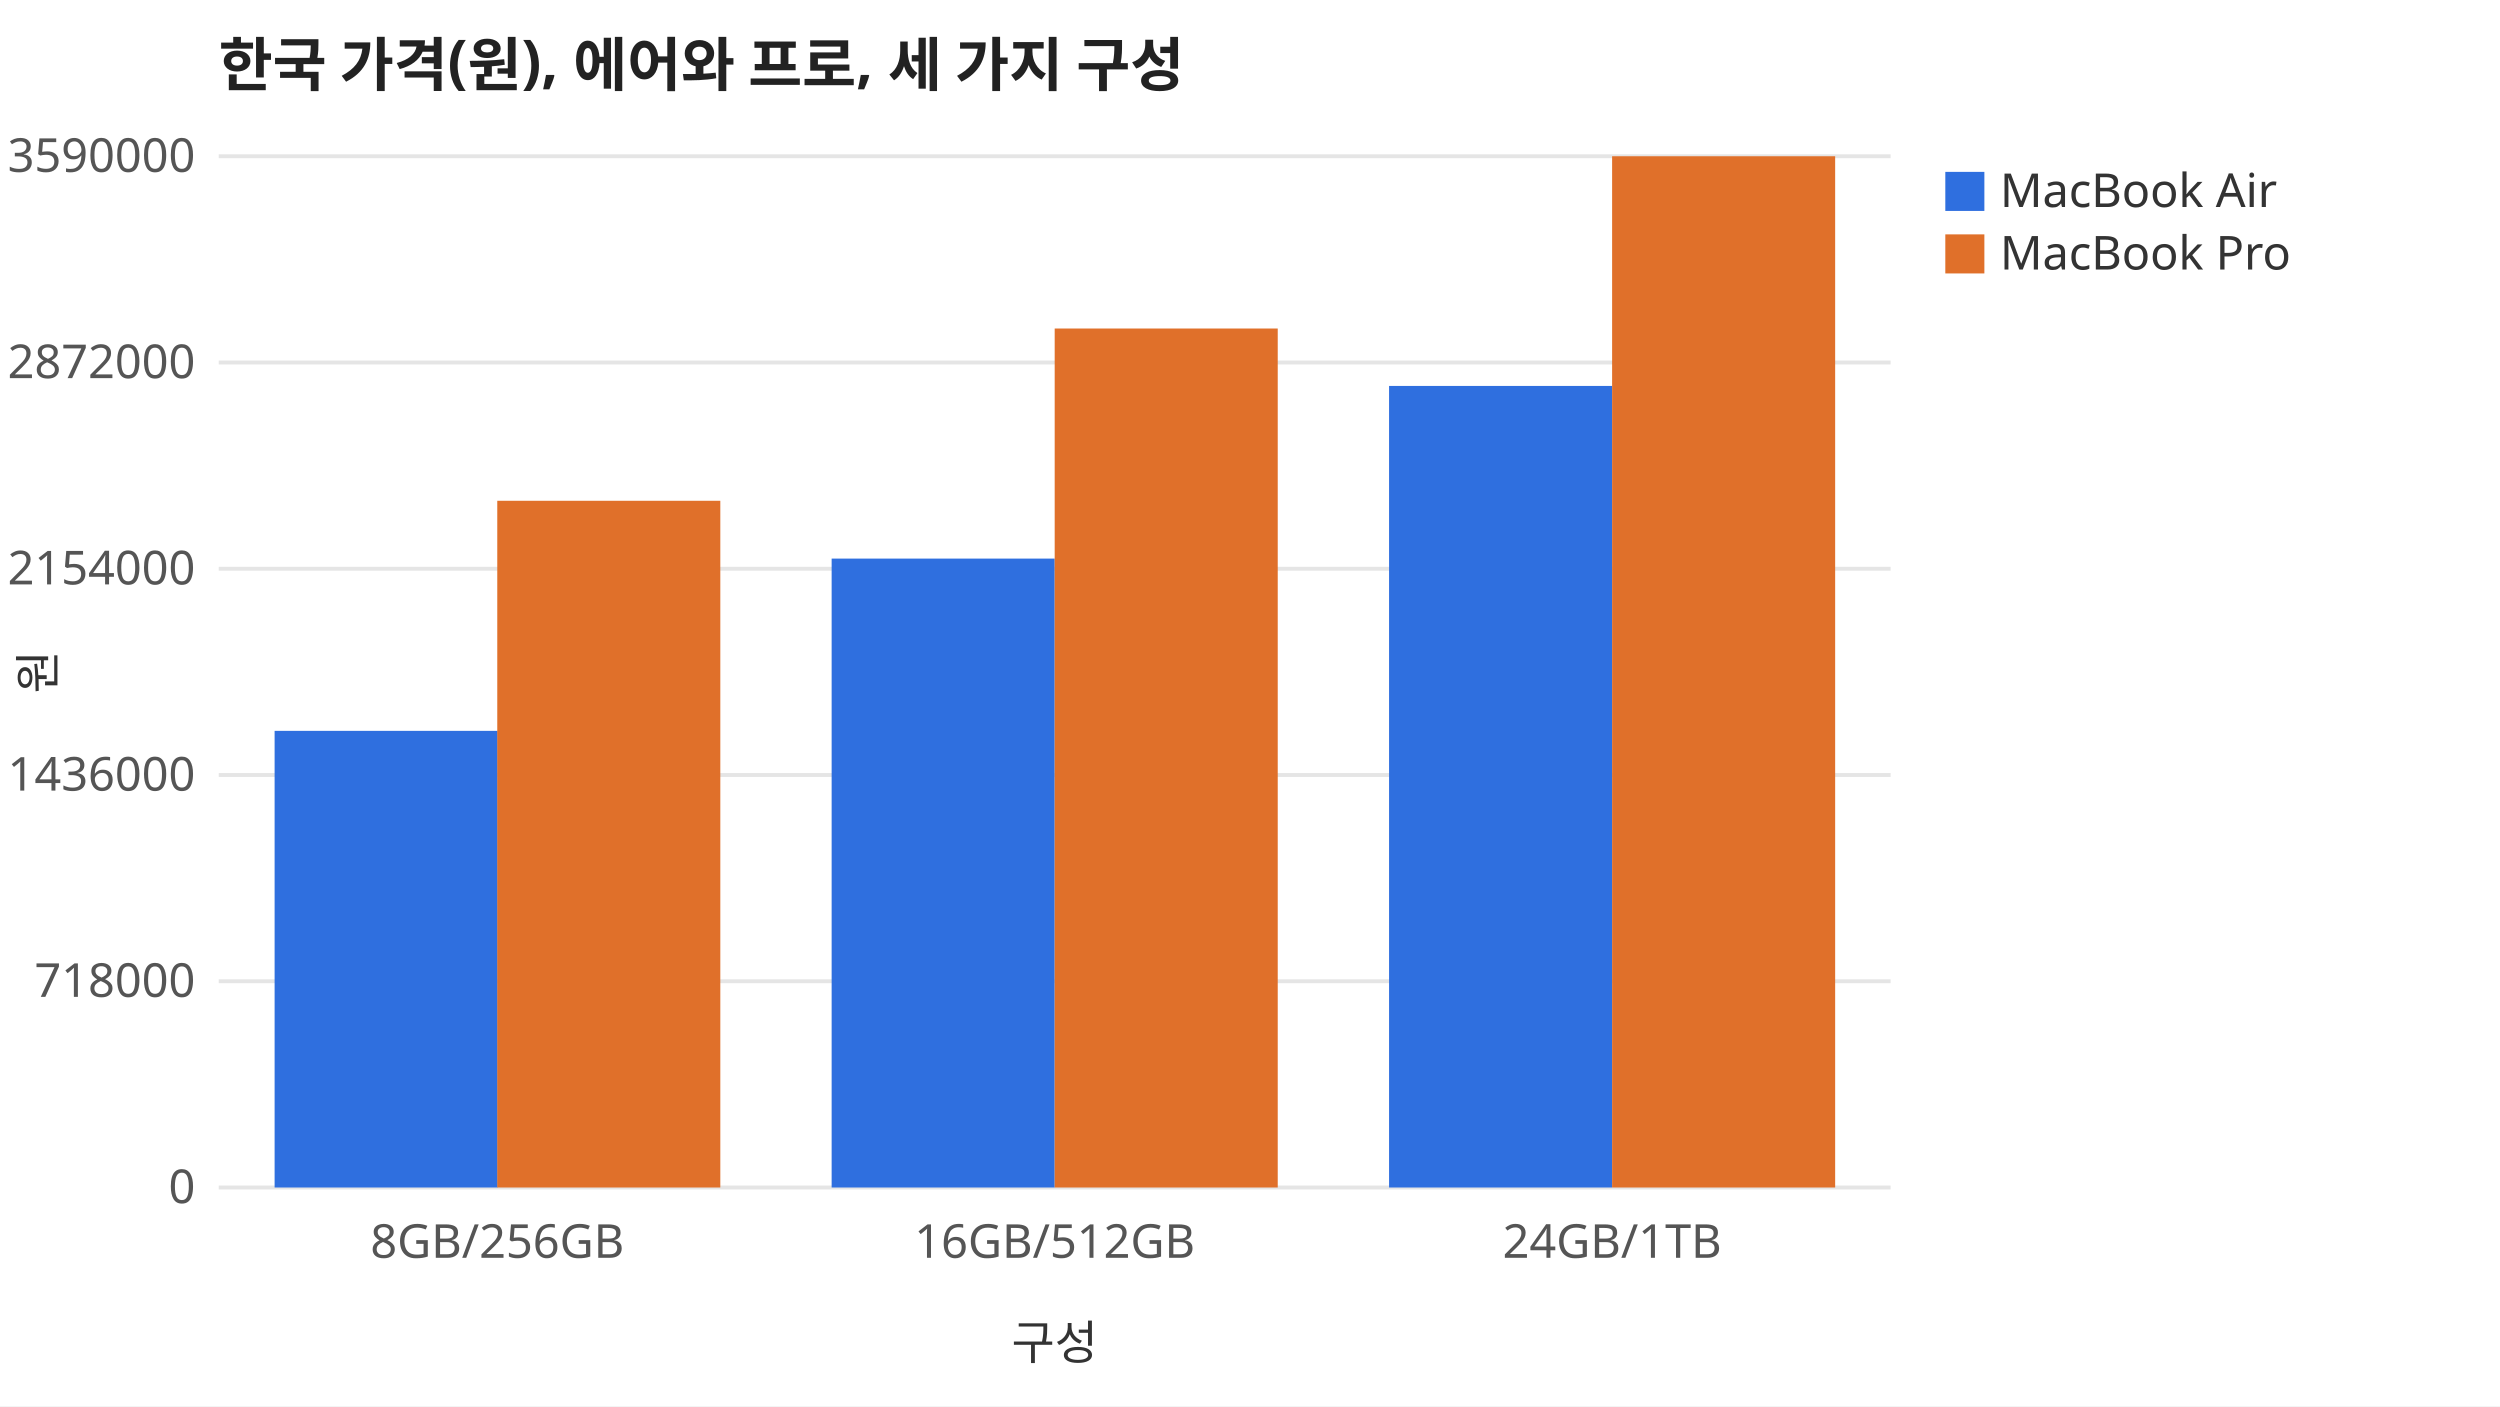
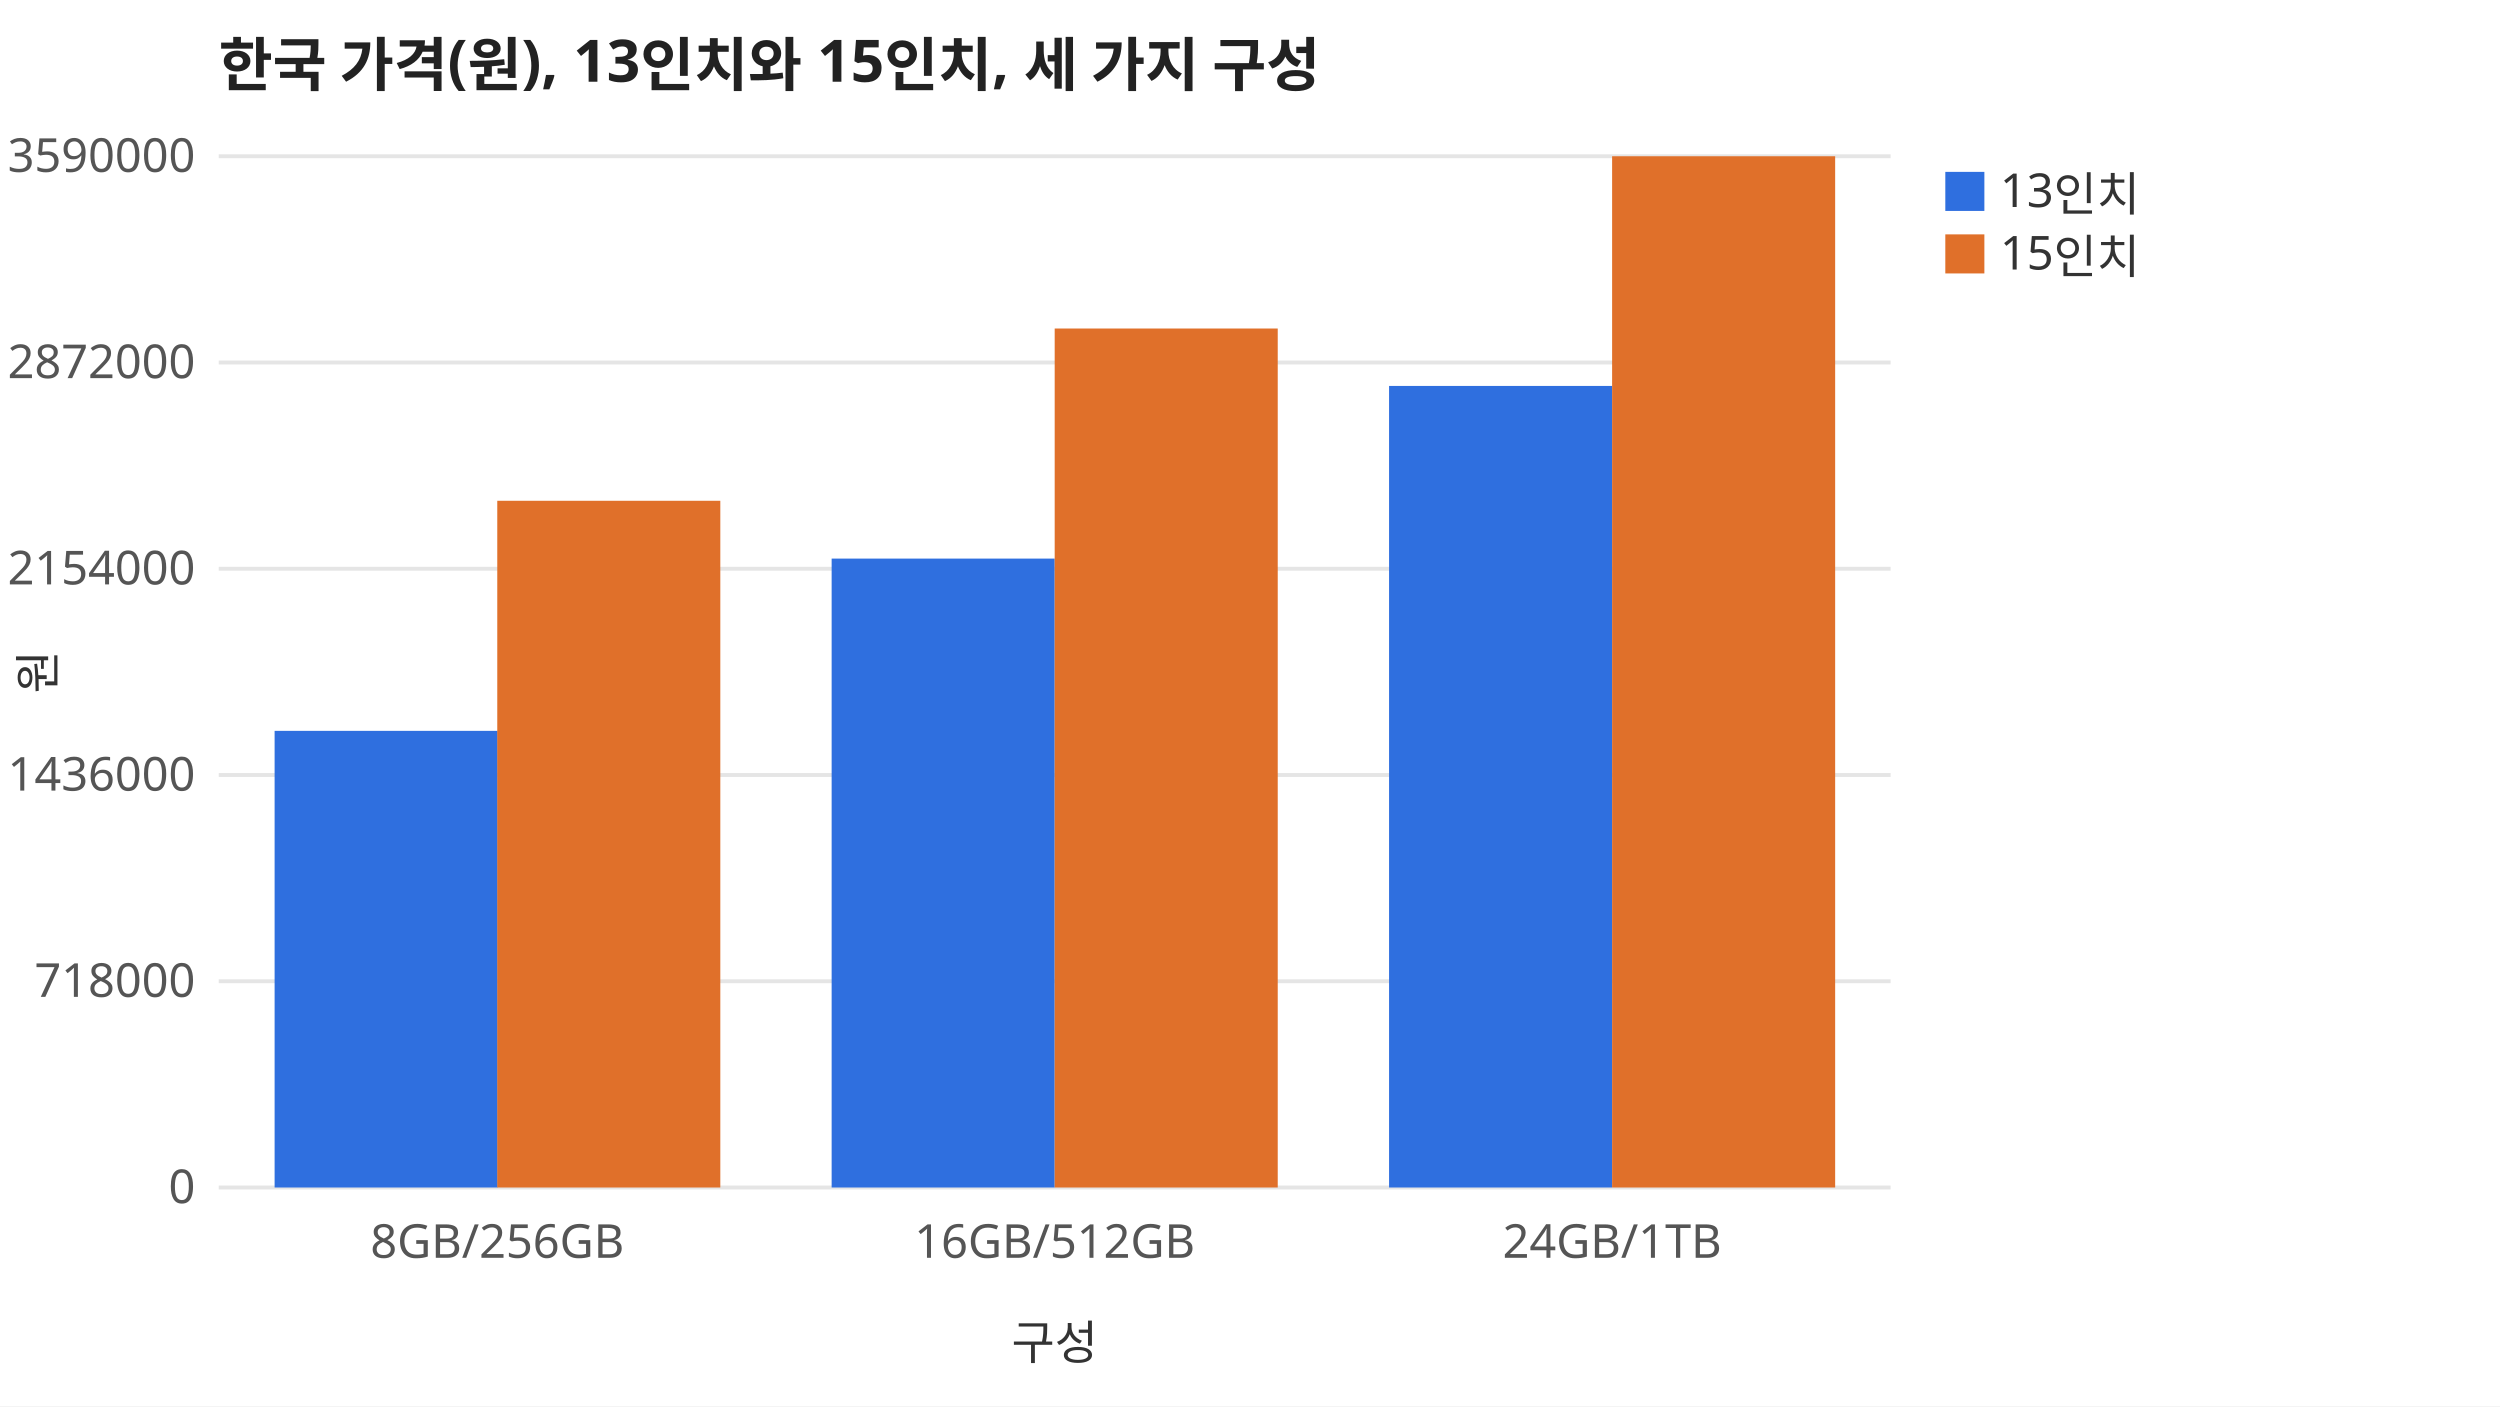
<svg xmlns="http://www.w3.org/2000/svg" viewBox="0 0 640 360" font-family="sans-serif" font-size="12">
  <rect width="640" height="360" fill="#ffffff" />
-   <text x="56" y="22" font-size="15" font-weight="bold" fill="#222">한국 가격(원), 에어와 프로, 세 가지 구성</text>
+   <text x="56" y="22" font-size="15" font-weight="bold" fill="#222">한국 가격(원), 13인치와 15인치, 세 가지 구성</text>
  <line x1="56" y1="304.0" x2="484" y2="304.0" stroke="#e5e5e5" />
  <text x="50" y="308.0" text-anchor="end" fill="#555">0</text>
  <line x1="56" y1="251.2" x2="484" y2="251.2" stroke="#e5e5e5" />
  <text x="50" y="255.2" text-anchor="end" fill="#555">718000</text>
  <line x1="56" y1="198.4" x2="484" y2="198.4" stroke="#e5e5e5" />
  <text x="50" y="202.4" text-anchor="end" fill="#555">1436000</text>
  <line x1="56" y1="145.6" x2="484" y2="145.6" stroke="#e5e5e5" />
  <text x="50" y="149.6" text-anchor="end" fill="#555">2154000</text>
  <line x1="56" y1="92.8" x2="484" y2="92.8" stroke="#e5e5e5" />
  <text x="50" y="96.8" text-anchor="end" fill="#555">2872000</text>
  <line x1="56" y1="40.0" x2="484" y2="40.0" stroke="#e5e5e5" />
  <text x="50" y="44.0" text-anchor="end" fill="#555">3590000</text>
  <text x="127.3" y="322" text-anchor="middle" fill="#555">8GB/256GB</text>
  <text x="270.0" y="322" text-anchor="middle" fill="#555">16GB/512GB</text>
  <text x="412.7" y="322" text-anchor="middle" fill="#555">24GB/1TB</text>
  <text x="270.0" y="348" text-anchor="middle" fill="#333">구성</text>
  <text x="14" y="172.0" text-anchor="middle" fill="#333" transform="rotate(-90 14 172.0)">원</text>
  <rect x="70.3" y="187.1" width="57.1" height="116.9" fill="#2f6fdf" />
  <rect x="212.9" y="143.0" width="57.1" height="161.0" fill="#2f6fdf" />
  <rect x="355.6" y="98.8" width="57.1" height="205.2" fill="#2f6fdf" />
  <rect x="127.3" y="128.2" width="57.1" height="175.8" fill="#e0702a" />
  <rect x="270.0" y="84.1" width="57.1" height="219.9" fill="#e0702a" />
  <rect x="412.7" y="40.0" width="57.1" height="264.0" fill="#e0702a" />
  <rect x="498" y="44" width="10" height="10" fill="#2f6fdf" />
-   <text x="512" y="53" fill="#333">MacBook Air</text>
+   <text x="512" y="53" fill="#333">13인치</text>
  <rect x="498" y="60" width="10" height="10" fill="#e0702a" />
-   <text x="512" y="69" fill="#333">MacBook Pro</text>
+   <text x="512" y="69" fill="#333">15인치</text>
</svg>
